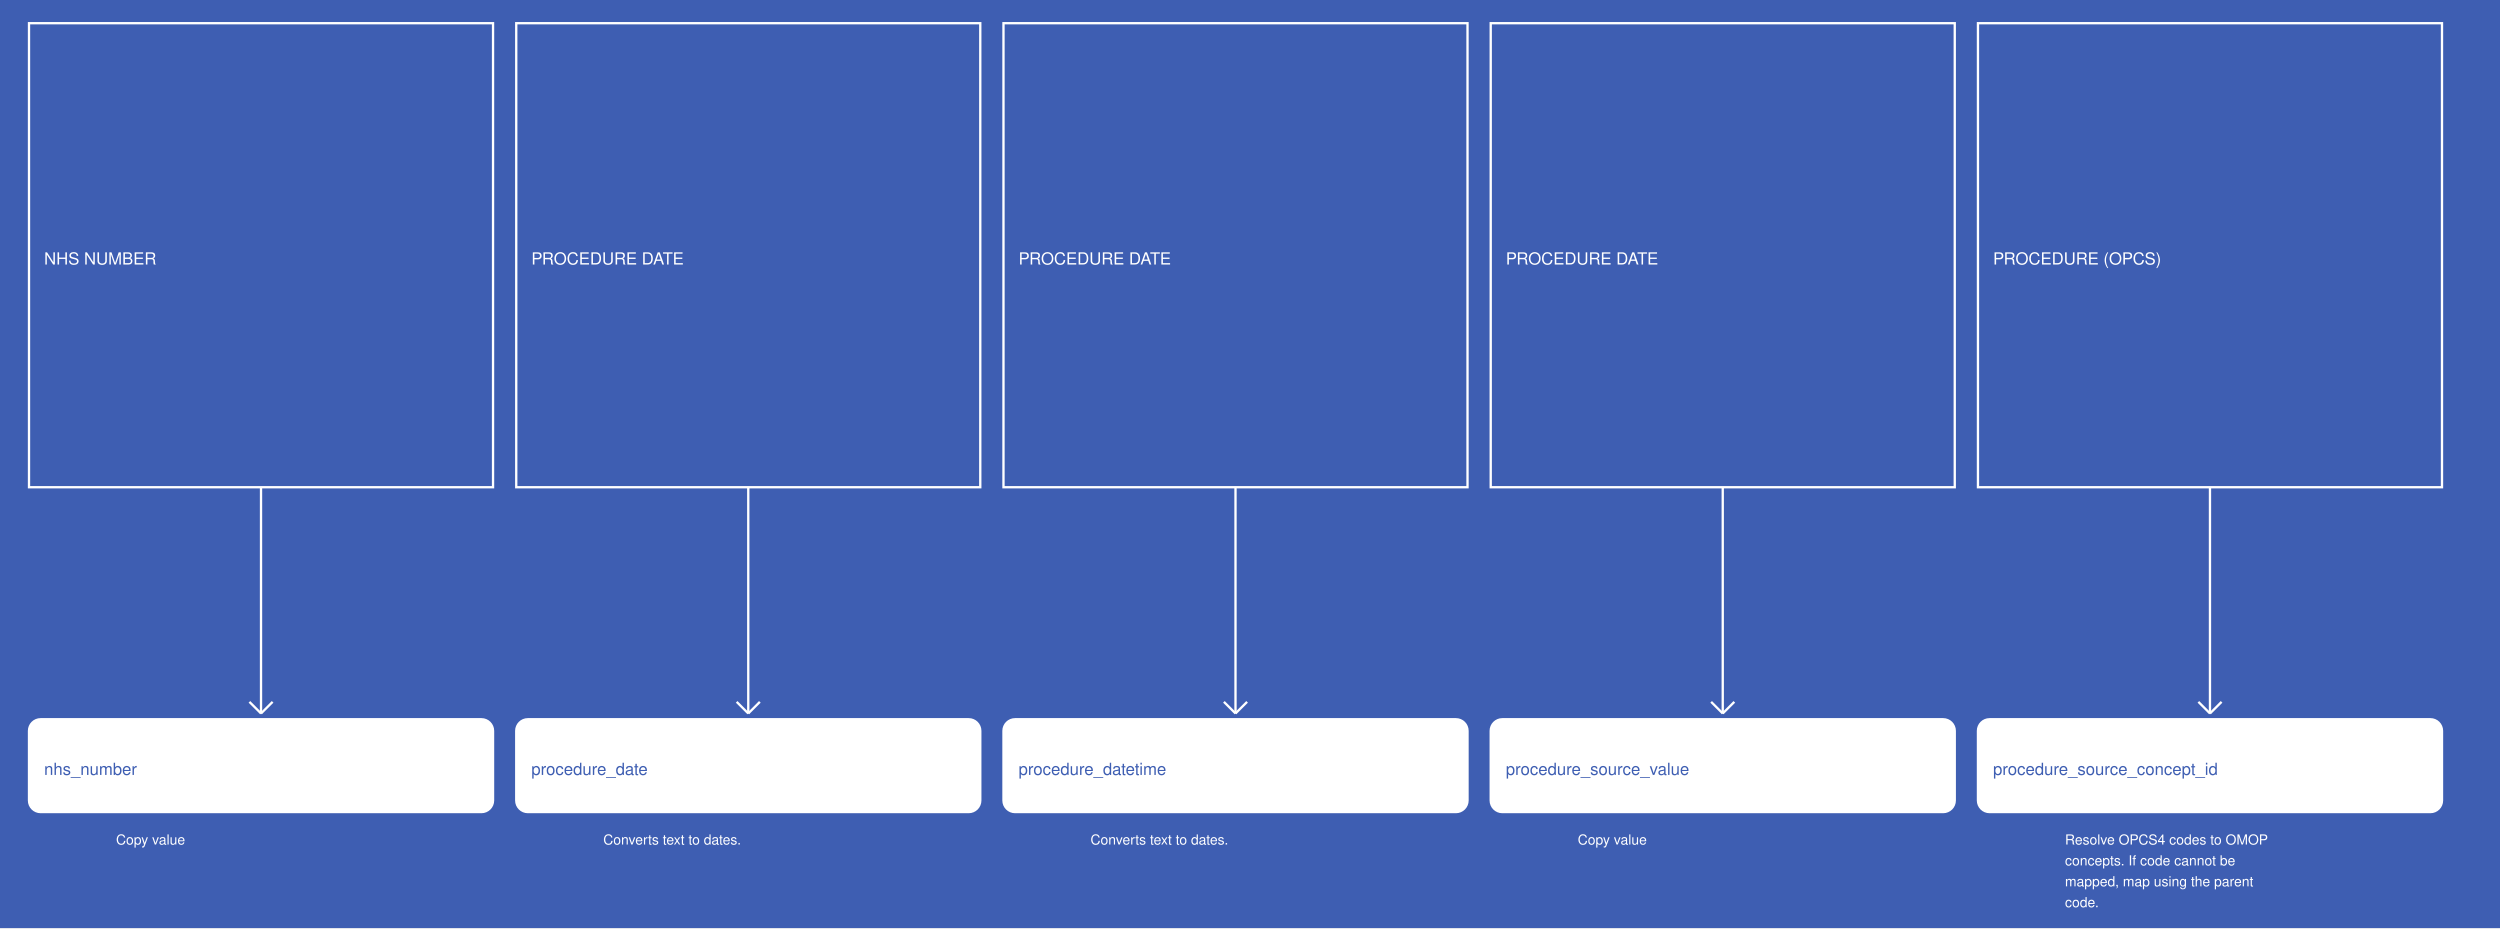
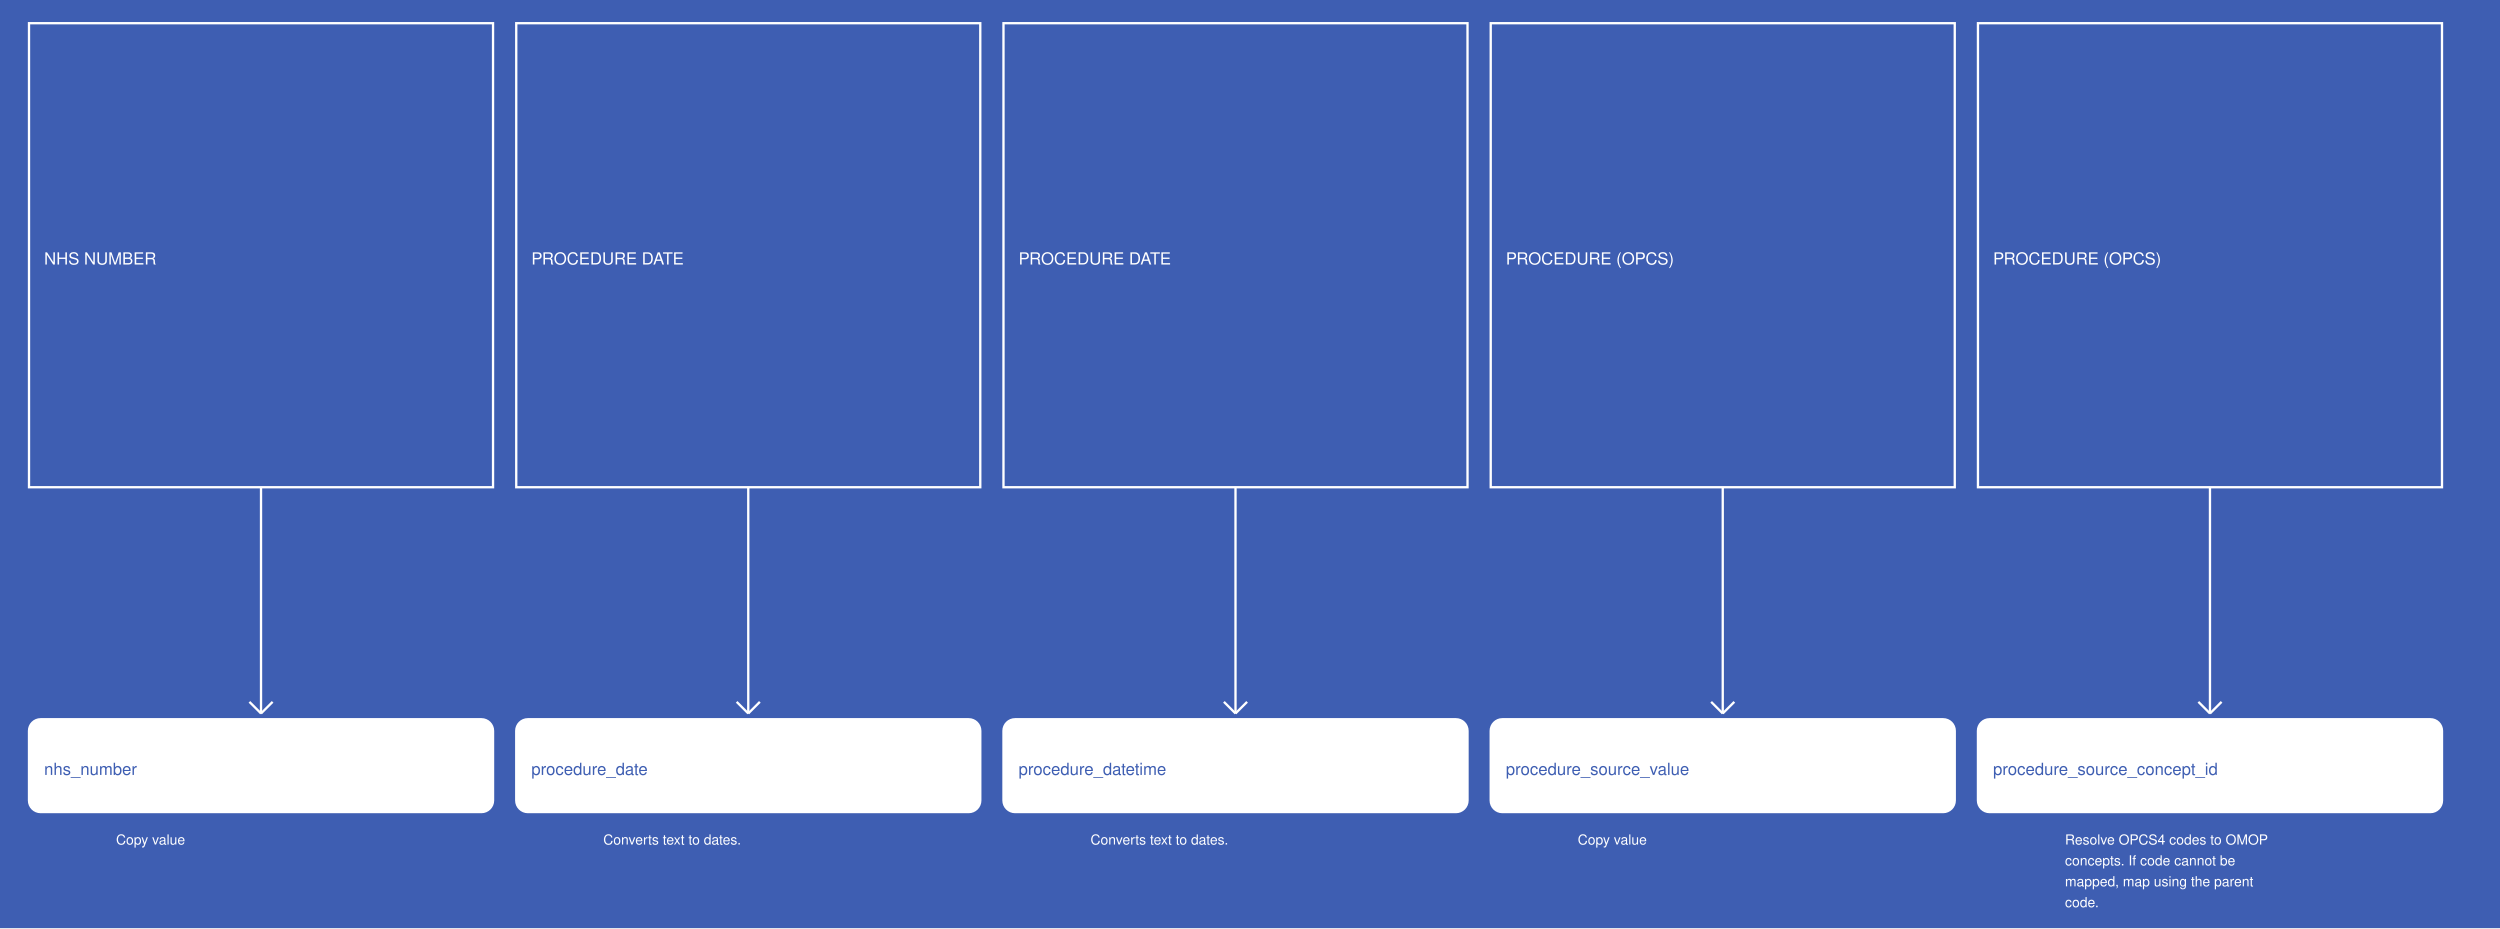
<svg xmlns="http://www.w3.org/2000/svg" width="2155" height="800">
  <rect width="100%" height="100%" fill="#3E5EB2" />
  <g>
    <rect x="25" y="20" width="400" height="400" fill="#3E5EB2" stroke="white" stroke-width="2" />
    <text x="38" y="228" fill="white" font-family="Helvetica" font-size="1.2em" text-anchor="start">NHS NUMBER</text>
  </g>
  <g>
    <line x1="225" y1="420" x2="225" y2="615" stroke="white" stroke-width="2" />
    <line x1="215" y1="605" x2="225" y2="615" stroke="white" stroke-width="2" />
    <line x1="235" y1="605" x2="225" y2="615" stroke="white" stroke-width="2" />
    <text x="100" y="728" fill="white" font-size="1em" font-family="Helvetica">Copy value</text>
  </g>
  <g>
    <rect x="25" y="620" width="400" height="80" fill="white" stroke="white" stroke-width="2" rx="10" />
    <text x="38" y="668" fill="#3E5EB2" font-family="Helvetica" font-size="1.2em" text-anchor="start">nhs_number</text>
  </g>
  <g>
    <rect x="445" y="20" width="400" height="400" fill="#3E5EB2" stroke="white" stroke-width="2" />
    <text x="458" y="228" fill="white" font-family="Helvetica" font-size="1.2em" text-anchor="start">PROCEDURE DATE</text>
  </g>
  <g>
    <line x1="645" y1="420" x2="645" y2="615" stroke="white" stroke-width="2" />
    <line x1="635" y1="605" x2="645" y2="615" stroke="white" stroke-width="2" />
    <line x1="655" y1="605" x2="645" y2="615" stroke="white" stroke-width="2" />
    <text x="520" y="728" fill="white" font-size="1em" font-family="Helvetica">Converts text to dates.</text>
  </g>
  <g>
    <rect x="445" y="620" width="400" height="80" fill="white" stroke="white" stroke-width="2" rx="10" />
    <text x="458" y="668" fill="#3E5EB2" font-family="Helvetica" font-size="1.2em" text-anchor="start">procedure_date</text>
  </g>
  <g>
    <rect x="865" y="20" width="400" height="400" fill="#3E5EB2" stroke="white" stroke-width="2" />
    <text x="878" y="228" fill="white" font-family="Helvetica" font-size="1.2em" text-anchor="start">PROCEDURE DATE</text>
  </g>
  <g>
    <line x1="1065" y1="420" x2="1065" y2="615" stroke="white" stroke-width="2" />
    <line x1="1055" y1="605" x2="1065" y2="615" stroke="white" stroke-width="2" />
    <line x1="1075" y1="605" x2="1065" y2="615" stroke="white" stroke-width="2" />
    <text x="940" y="728" fill="white" font-size="1em" font-family="Helvetica">Converts text to dates.</text>
  </g>
  <g>
    <rect x="865" y="620" width="400" height="80" fill="white" stroke="white" stroke-width="2" rx="10" />
    <text x="878" y="668" fill="#3E5EB2" font-family="Helvetica" font-size="1.2em" text-anchor="start">procedure_datetime</text>
  </g>
  <g>
    <rect x="1285" y="20" width="400" height="400" fill="#3E5EB2" stroke="white" stroke-width="2" />
-     <text x="1298" y="228" fill="white" font-family="Helvetica" font-size="1.2em" text-anchor="start">PROCEDURE DATE</text>
+     <text x="1298" y="228" fill="white" font-family="Helvetica" font-size="1.2em" text-anchor="start">PROCEDURE (OPCS)</text>
  </g>
  <g>
    <line x1="1485" y1="420" x2="1485" y2="615" stroke="white" stroke-width="2" />
    <line x1="1475" y1="605" x2="1485" y2="615" stroke="white" stroke-width="2" />
    <line x1="1495" y1="605" x2="1485" y2="615" stroke="white" stroke-width="2" />
    <text x="1360" y="728" fill="white" font-size="1em" font-family="Helvetica">Copy value</text>
  </g>
  <g>
    <rect x="1285" y="620" width="400" height="80" fill="white" stroke="white" stroke-width="2" rx="10" />
    <text x="1298" y="668" fill="#3E5EB2" font-family="Helvetica" font-size="1.2em" text-anchor="start">procedure_source_value</text>
  </g>
  <g>
    <rect x="1705" y="20" width="400" height="400" fill="#3E5EB2" stroke="white" stroke-width="2" />
    <text x="1718" y="228" fill="white" font-family="Helvetica" font-size="1.2em" text-anchor="start">PROCEDURE (OPCS)</text>
  </g>
  <g>
    <line x1="1905" y1="420" x2="1905" y2="615" stroke="white" stroke-width="2" />
    <line x1="1895" y1="605" x2="1905" y2="615" stroke="white" stroke-width="2" />
    <line x1="1915" y1="605" x2="1905" y2="615" stroke="white" stroke-width="2" />
    <text x="1780" y="728" fill="white" font-size="1em" font-family="Helvetica">Resolve OPCS4 codes to OMOP</text>
    <text x="1780" y="746" fill="white" font-size="1em" font-family="Helvetica">concepts. If code cannot be</text>
    <text x="1780" y="764" fill="white" font-size="1em" font-family="Helvetica">mapped, map using the parent</text>
    <text x="1780" y="782" fill="white" font-size="1em" font-family="Helvetica">code.</text>
  </g>
  <g>
    <rect x="1705" y="620" width="400" height="80" fill="white" stroke="white" stroke-width="2" rx="10" />
    <text x="1718" y="668" fill="#3E5EB2" font-family="Helvetica" font-size="1.2em" text-anchor="start">procedure_source_concept_id</text>
  </g>
</svg>
